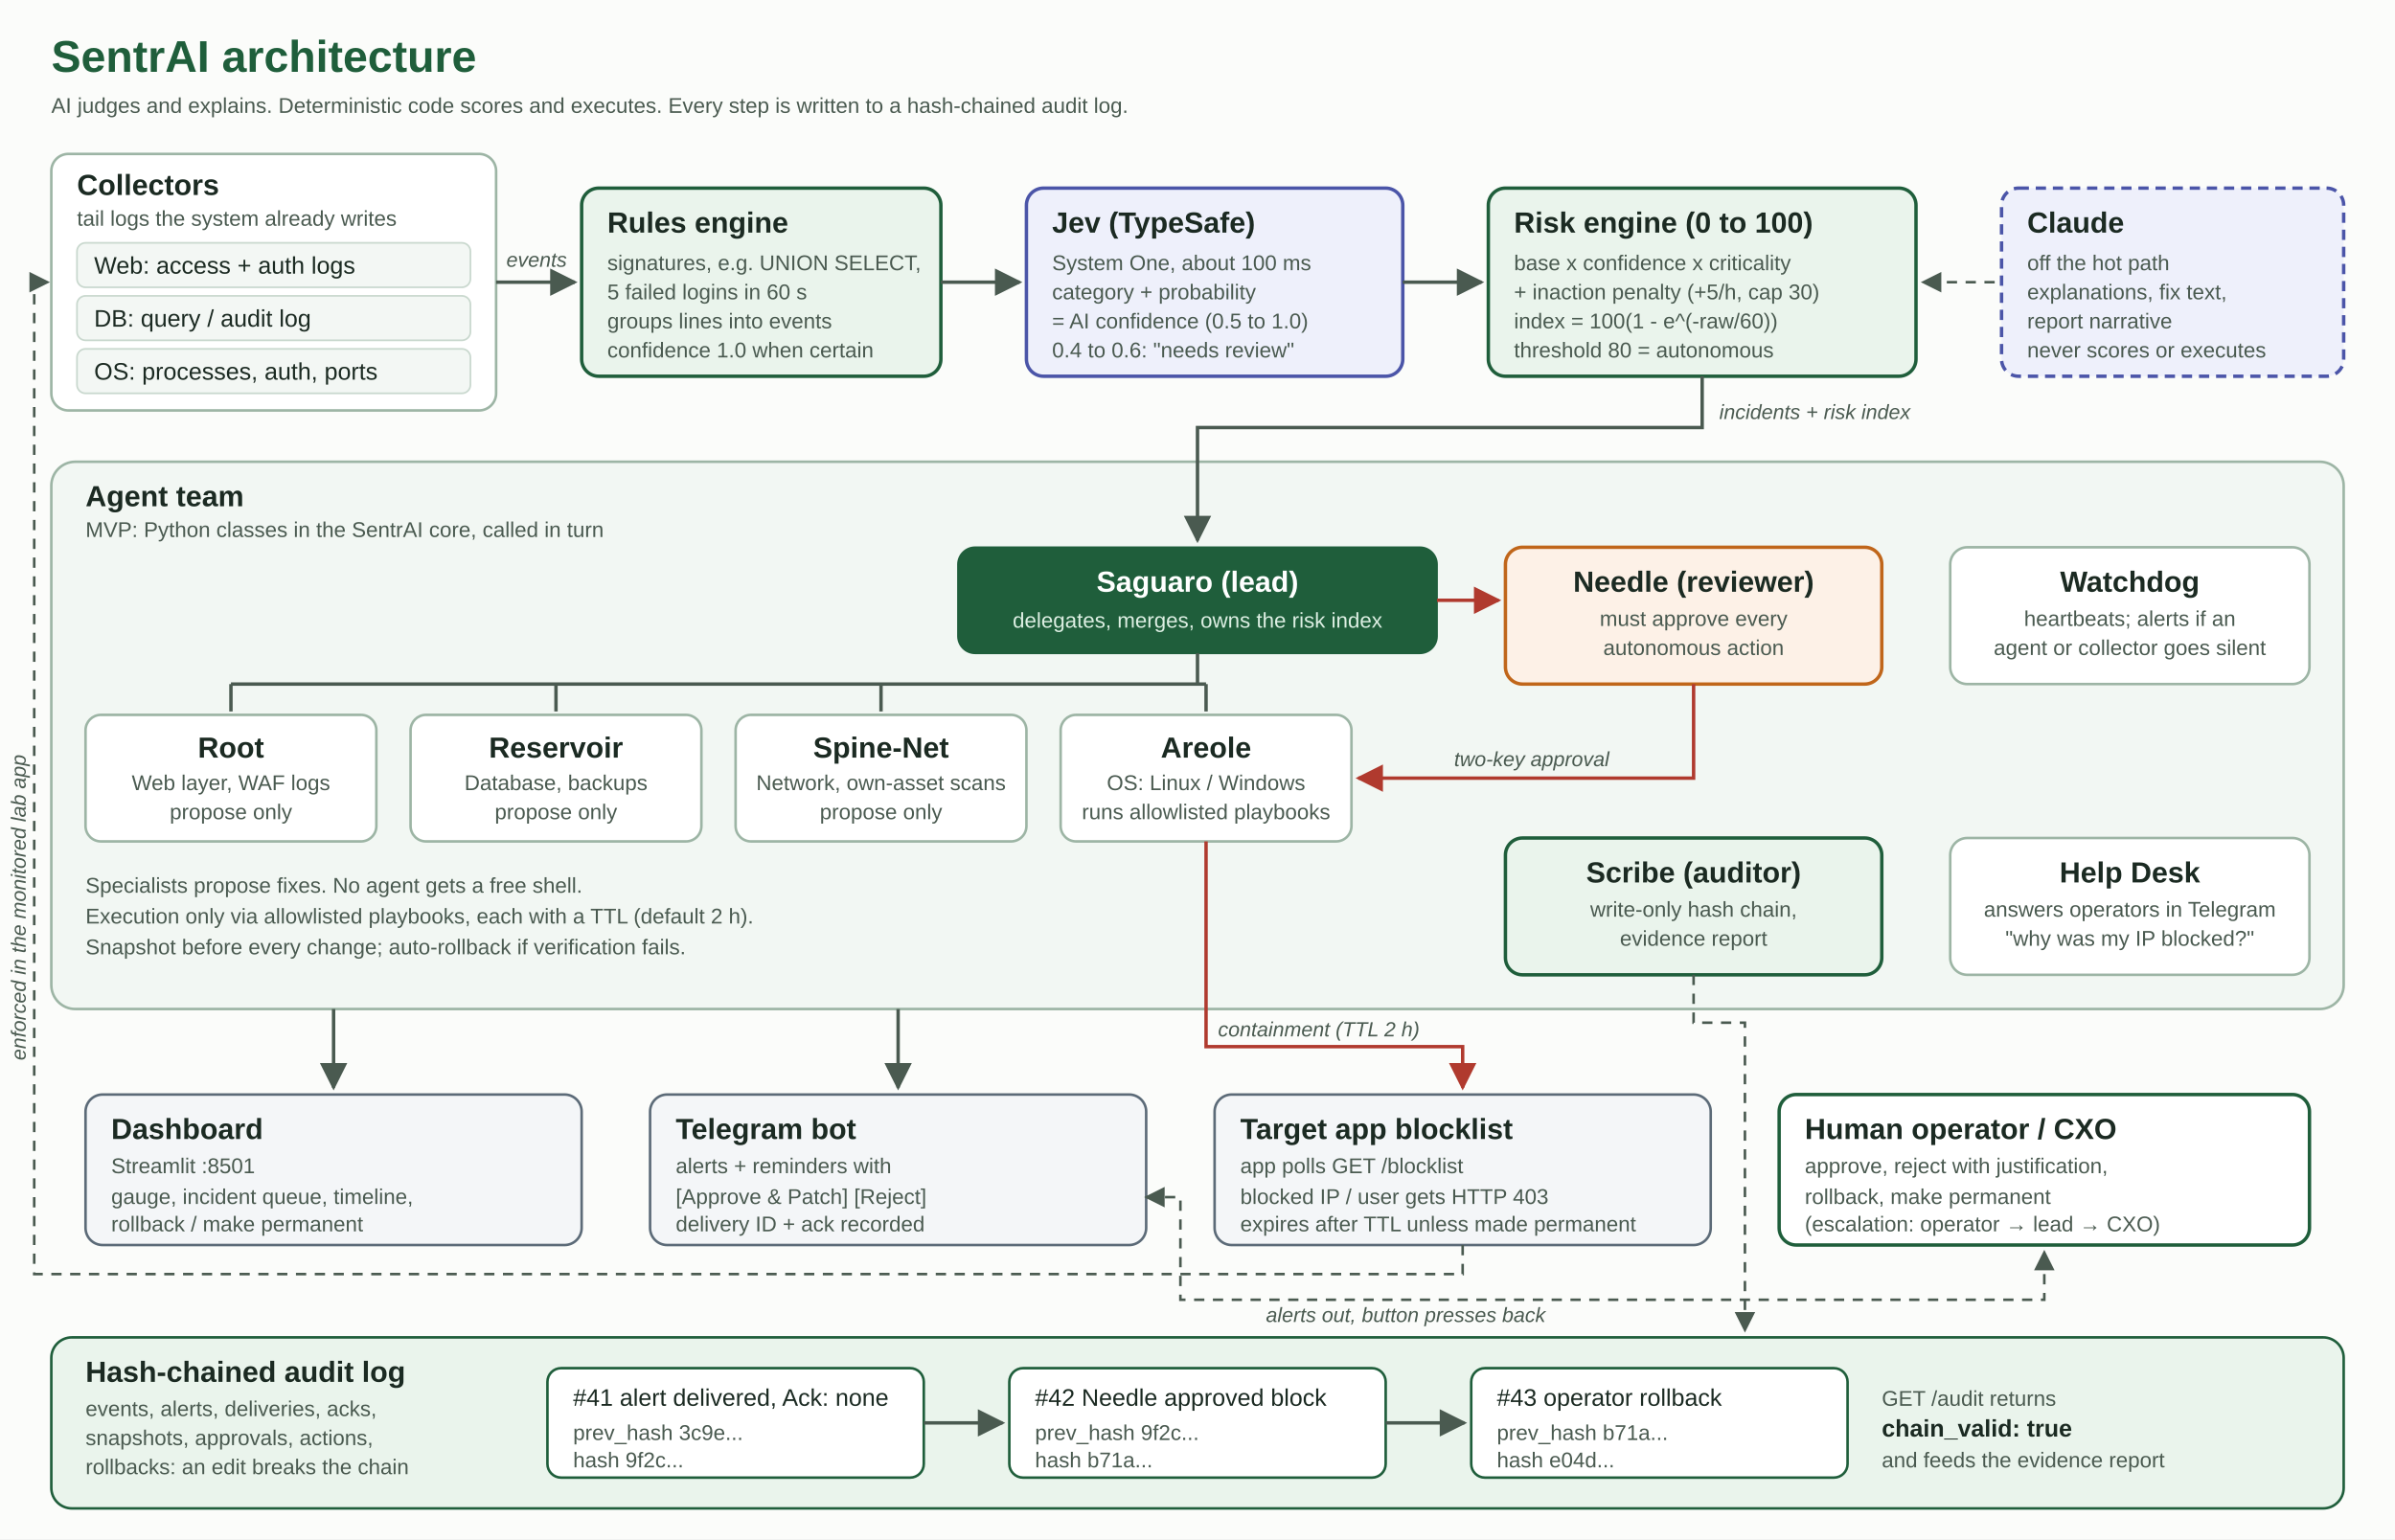
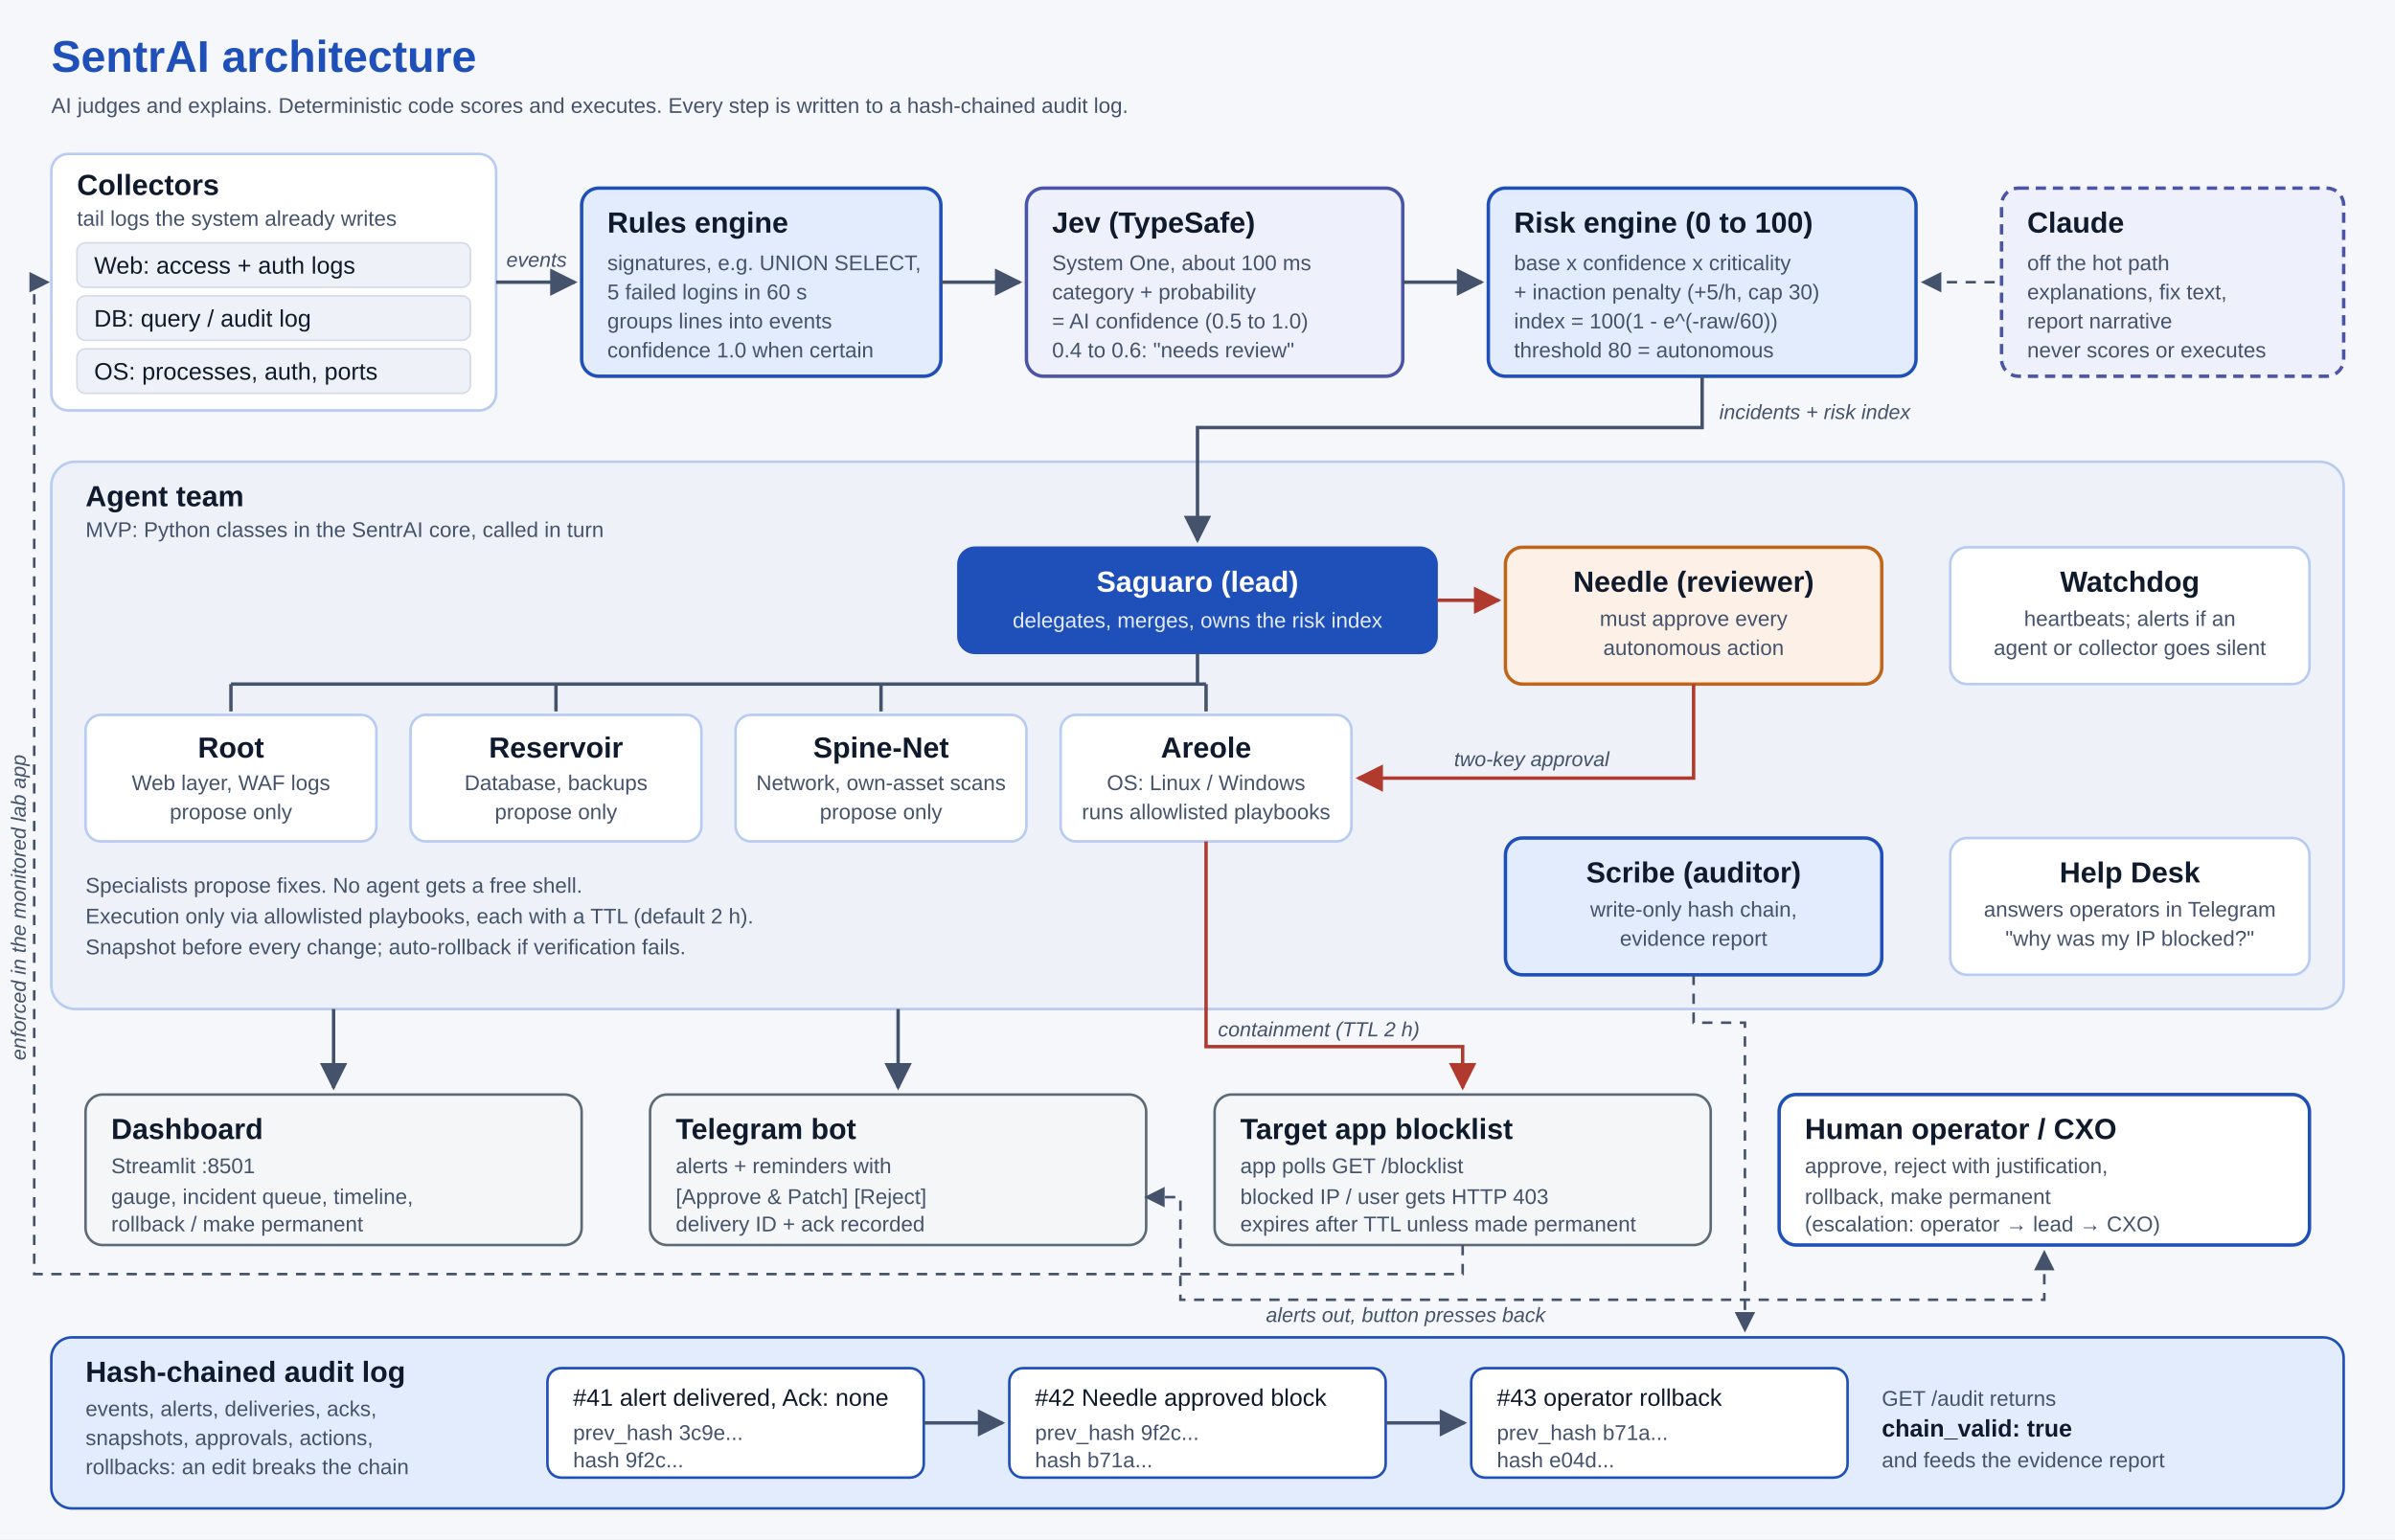
<svg xmlns="http://www.w3.org/2000/svg" viewBox="0 0 1400 900" width="1400" height="900" font-family="Segoe UI, Arial, Helvetica, sans-serif">
  <defs>
    <marker id="arrow" viewBox="0 0 10 10" refX="9" refY="5" markerWidth="8" markerHeight="8" orient="auto-start-reverse">
-       <path d="M0,0 L10,5 L0,10 z" fill="#4A5A50" />
+       <path d="M0,0 L10,5 L0,10 z" fill="#44536B" />
    </marker>
    <marker id="arrowRed" viewBox="0 0 10 10" refX="9" refY="5" markerWidth="8" markerHeight="8" orient="auto-start-reverse">
      <path d="M0,0 L10,5 L0,10 z" fill="#B03A2E" />
    </marker>
    <style>
-       .box { fill: #FFFFFF; stroke: #9DB5A5; stroke-width: 1.5; }
-       .core { fill: #EAF4EC; stroke: #1F5E3B; stroke-width: 2; }
+       .box { fill: #FFFFFF; stroke: #B7CBF3; stroke-width: 1.5; }
+       .core { fill: #E3ECFD; stroke: #1F4FB8; stroke-width: 2; }
      .ai { fill: #EEF0FB; stroke: #4B55A8; stroke-width: 2; }
-       .lead { fill: #1F5E3B; stroke: #1F5E3B; }
+       .lead { fill: #1F4FB8; stroke: #1F4FB8; }
      .guard { fill: #FDF1E7; stroke: #C0661A; stroke-width: 2; }
      .out { fill: #F4F6F8; stroke: #5C6B78; stroke-width: 1.5; }
-       .chain { fill: #FFFFFF; stroke: #1F5E3B; stroke-width: 1.5; }
-       .h { font-size: 17px; font-weight: 700; fill: #1B2A22; }
-       .t { font-size: 14px; fill: #1B2A22; }
-       .s { font-size: 12.5px; fill: #4A5A50; }
+       .chain { fill: #FFFFFF; stroke: #1F4FB8; stroke-width: 1.5; }
+       .h { font-size: 17px; font-weight: 700; fill: #0F1A2C; }
+       .t { font-size: 14px; fill: #0F1A2C; }
+       .s { font-size: 12.5px; fill: #44536B; }
      .w { font-size: 17px; font-weight: 700; fill: #FFFFFF; }
-       .ws { font-size: 12.5px; fill: #DDEFE3; }
-       .lbl { font-size: 12px; fill: #4A5A50; font-style: italic; }
-       .flow { stroke: #4A5A50; stroke-width: 2; fill: none; }
+       .ws { font-size: 12.5px; fill: #E3ECFD; }
+       .lbl { font-size: 12px; fill: #44536B; font-style: italic; }
+       .flow { stroke: #44536B; stroke-width: 2; fill: none; }
      .flowRed { stroke: #B03A2E; stroke-width: 2; fill: none; }
-       .dash { stroke: #4A5A50; stroke-width: 1.5; fill: none; stroke-dasharray: 6 5; }
+       .dash { stroke: #44536B; stroke-width: 1.5; fill: none; stroke-dasharray: 6 5; }
    </style>
  </defs>
-   <rect x="0" y="0" width="1400" height="900" fill="#FBFCFA" />
-   <text x="30" y="42" font-size="26" font-weight="700" fill="#1F5E3B">SentrAI architecture</text>
+   <rect x="0" y="0" width="1400" height="900" fill="#F5F7FB" />
+   <text x="30" y="42" font-size="26" font-weight="700" fill="#1F4FB8">SentrAI architecture</text>
  <text x="30" y="66" class="s">AI judges and explains. Deterministic code scores and executes. Every step is written to a hash-chained audit log.</text>
  <rect x="30" y="90" width="260" height="150" rx="10" class="box" />
  <text x="45" y="114" class="h">Collectors</text>
  <text x="45" y="132" class="s">tail logs the system already writes</text>
-   <rect x="45" y="142" width="230" height="26" rx="5" fill="#F3F7F4" stroke="#C9D8CE" />
+   <rect x="45" y="142" width="230" height="26" rx="5" fill="#EEF2F8" stroke="#D5DCE8" />
  <text x="55" y="160" class="t">Web: access + auth logs</text>
-   <rect x="45" y="173" width="230" height="26" rx="5" fill="#F3F7F4" stroke="#C9D8CE" />
+   <rect x="45" y="173" width="230" height="26" rx="5" fill="#EEF2F8" stroke="#D5DCE8" />
  <text x="55" y="191" class="t">DB: query / audit log</text>
-   <rect x="45" y="204" width="230" height="26" rx="5" fill="#F3F7F4" stroke="#C9D8CE" />
+   <rect x="45" y="204" width="230" height="26" rx="5" fill="#EEF2F8" stroke="#D5DCE8" />
  <text x="55" y="222" class="t">OS: processes, auth, ports</text>
  <rect x="340" y="110" width="210" height="110" rx="10" class="core" />
  <text x="355" y="136" class="h">Rules engine</text>
  <text x="355" y="158" class="s">signatures, e.g. UNION SELECT,</text>
  <text x="355" y="175" class="s">5 failed logins in 60 s</text>
  <text x="355" y="192" class="s">groups lines into events</text>
  <text x="355" y="209" class="s">confidence 1.0 when certain</text>
  <rect x="600" y="110" width="220" height="110" rx="10" class="ai" />
  <text x="615" y="136" class="h">Jev (TypeSafe)</text>
  <text x="615" y="158" class="s">System One, about 100 ms</text>
  <text x="615" y="175" class="s">category + probability</text>
  <text x="615" y="192" class="s">= AI confidence (0.5 to 1.0)</text>
  <text x="615" y="209" class="s">0.4 to 0.6: "needs review"</text>
  <rect x="870" y="110" width="250" height="110" rx="10" class="core" />
  <text x="885" y="136" class="h">Risk engine (0 to 100)</text>
  <text x="885" y="158" class="s">base x confidence x criticality</text>
  <text x="885" y="175" class="s">+ inaction penalty (+5/h, cap 30)</text>
  <text x="885" y="192" class="s">index = 100(1 - e^(-raw/60))</text>
  <text x="885" y="209" class="s">threshold 80 = autonomous</text>
  <rect x="1170" y="110" width="200" height="110" rx="10" class="ai" stroke-dasharray="6 4" />
  <text x="1185" y="136" class="h">Claude</text>
  <text x="1185" y="158" class="s">off the hot path</text>
  <text x="1185" y="175" class="s">explanations, fix text,</text>
  <text x="1185" y="192" class="s">report narrative</text>
  <text x="1185" y="209" class="s">never scores or executes</text>
  <line x1="290" y1="165" x2="336" y2="165" class="flow" marker-end="url(#arrow)" />
  <text x="296" y="156" class="lbl">events</text>
  <line x1="550" y1="165" x2="596" y2="165" class="flow" marker-end="url(#arrow)" />
  <line x1="820" y1="165" x2="866" y2="165" class="flow" marker-end="url(#arrow)" />
  <line x1="1166" y1="165" x2="1124" y2="165" class="dash" marker-end="url(#arrow)" />
-   <rect x="30" y="270" width="1340" height="320" rx="14" fill="#F2F7F3" stroke="#9DB5A5" stroke-width="1.5" />
-   <text x="50" y="296" class="h" fill="#1F5E3B">Agent team</text>
+   <rect x="30" y="270" width="1340" height="320" rx="14" fill="#EEF2F8" stroke="#B7CBF3" stroke-width="1.5" />
+   <text x="50" y="296" class="h" fill="#1F4FB8">Agent team</text>
  <text x="50" y="314" class="s">MVP: Python classes in the SentrAI core, called in turn</text>
  <path d="M995,220 L995,250 L700,250 L700,316" class="flow" marker-end="url(#arrow)" />
  <text x="1005" y="245" class="lbl">incidents + risk index</text>
  <rect x="560" y="320" width="280" height="62" rx="10" class="lead" />
  <text x="700" y="346" class="w" text-anchor="middle">Saguaro (lead)</text>
  <text x="700" y="367" class="ws" text-anchor="middle">delegates, merges, owns the risk index</text>
  <path d="M700,382 L700,400 M135,400 L705,400 M135,400 L135,416 M325,400 L325,416 M515,400 L515,416 M705,400 L705,416" class="flow" />
  <rect x="50" y="418" width="170" height="74" rx="9" class="box" />
  <text x="135" y="443" class="h" text-anchor="middle">Root</text>
  <text x="135" y="462" class="s" text-anchor="middle">Web layer, WAF logs</text>
  <text x="135" y="479" class="s" text-anchor="middle">propose only</text>
  <rect x="240" y="418" width="170" height="74" rx="9" class="box" />
  <text x="325" y="443" class="h" text-anchor="middle">Reservoir</text>
  <text x="325" y="462" class="s" text-anchor="middle">Database, backups</text>
  <text x="325" y="479" class="s" text-anchor="middle">propose only</text>
  <rect x="430" y="418" width="170" height="74" rx="9" class="box" />
  <text x="515" y="443" class="h" text-anchor="middle">Spine-Net</text>
  <text x="515" y="462" class="s" text-anchor="middle">Network, own-asset scans</text>
  <text x="515" y="479" class="s" text-anchor="middle">propose only</text>
-   <rect x="620" y="418" width="170" height="74" rx="9" class="box" stroke="#1F5E3B" stroke-width="2.5" />
+   <rect x="620" y="418" width="170" height="74" rx="9" class="box" stroke="#1F4FB8" stroke-width="2.5" />
  <text x="705" y="443" class="h" text-anchor="middle">Areole</text>
  <text x="705" y="462" class="s" text-anchor="middle">OS: Linux / Windows</text>
  <text x="705" y="479" class="s" text-anchor="middle">runs allowlisted playbooks</text>
  <text x="50" y="522" class="s">Specialists propose fixes. No agent gets a free shell.</text>
  <text x="50" y="540" class="s">Execution only via allowlisted playbooks, each with a TTL (default 2 h).</text>
  <text x="50" y="558" class="s">Snapshot before every change; auto-rollback if verification fails.</text>
  <rect x="880" y="320" width="220" height="80" rx="10" class="guard" />
  <text x="990" y="346" class="h" text-anchor="middle">Needle (reviewer)</text>
  <text x="990" y="366" class="s" text-anchor="middle">must approve every</text>
  <text x="990" y="383" class="s" text-anchor="middle">autonomous action</text>
  <line x1="840" y1="351" x2="876" y2="351" class="flowRed" marker-end="url(#arrowRed)" />
  <path d="M990,400 L990,455 L794,455" class="flowRed" marker-end="url(#arrowRed)" />
  <text x="850" y="448" class="lbl" fill="#B03A2E">two-key approval</text>
  <rect x="1140" y="320" width="210" height="80" rx="10" class="box" />
  <text x="1245" y="346" class="h" text-anchor="middle">Watchdog</text>
  <text x="1245" y="366" class="s" text-anchor="middle">heartbeats; alerts if an</text>
  <text x="1245" y="383" class="s" text-anchor="middle">agent or collector goes silent</text>
  <rect x="880" y="490" width="220" height="80" rx="10" class="core" />
  <text x="990" y="516" class="h" text-anchor="middle">Scribe (auditor)</text>
  <text x="990" y="536" class="s" text-anchor="middle">write-only hash chain,</text>
  <text x="990" y="553" class="s" text-anchor="middle">evidence report</text>
  <rect x="1140" y="490" width="210" height="80" rx="10" class="box" />
  <text x="1245" y="516" class="h" text-anchor="middle">Help Desk</text>
  <text x="1245" y="536" class="s" text-anchor="middle">answers operators in Telegram</text>
  <text x="1245" y="553" class="s" text-anchor="middle">"why was my IP blocked?"</text>
  <rect x="50" y="640" width="290" height="88" rx="10" class="out" />
  <text x="65" y="666" class="h">Dashboard</text>
  <text x="65" y="686" class="s">Streamlit :8501</text>
  <text x="65" y="704" class="s">gauge, incident queue, timeline,</text>
  <text x="65" y="720" class="s">rollback / make permanent</text>
  <rect x="380" y="640" width="290" height="88" rx="10" class="out" />
  <text x="395" y="666" class="h">Telegram bot</text>
  <text x="395" y="686" class="s">alerts + reminders with</text>
  <text x="395" y="704" class="s">[Approve &amp; Patch] [Reject]</text>
  <text x="395" y="720" class="s">delivery ID + ack recorded</text>
  <rect x="710" y="640" width="290" height="88" rx="10" class="out" stroke="#B03A2E" stroke-width="2" />
  <text x="725" y="666" class="h">Target app blocklist</text>
  <text x="725" y="686" class="s">app polls GET /blocklist</text>
  <text x="725" y="704" class="s">blocked IP / user gets HTTP 403</text>
  <text x="725" y="720" class="s">expires after TTL unless made permanent</text>
-   <rect x="1040" y="640" width="310" height="88" rx="10" fill="#FFFFFF" stroke="#1F5E3B" stroke-width="2" />
+   <rect x="1040" y="640" width="310" height="88" rx="10" fill="#FFFFFF" stroke="#1F4FB8" stroke-width="2" />
  <text x="1055" y="666" class="h">Human operator / CXO</text>
  <text x="1055" y="686" class="s">approve, reject with justification,</text>
  <text x="1055" y="704" class="s">rollback, make permanent</text>
  <text x="1055" y="720" class="s">(escalation: operator → lead → CXO)</text>
  <line x1="195" y1="590" x2="195" y2="636" class="flow" marker-end="url(#arrow)" />
  <line x1="525" y1="590" x2="525" y2="636" class="flow" marker-end="url(#arrow)" />
  <path d="M705,492 L705,612 L855,612 L855,636" class="flowRed" marker-end="url(#arrowRed)" />
  <text x="712" y="606" class="lbl" fill="#B03A2E">containment (TTL 2 h)</text>
  <path d="M670,700 L690,700 L690,760 L1195,760 L1195,732" class="dash" marker-start="url(#arrow)" marker-end="url(#arrow)" />
  <text x="740" y="773" class="lbl">alerts out, button presses back</text>
  <path d="M855,728 L855,745 L20,745 L20,165 L28,165" class="dash" marker-end="url(#arrow)" />
  <text x="15" y="620" class="lbl" transform="rotate(-90 15 620)">enforced in the monitored lab app</text>
-   <rect x="30" y="782" width="1340" height="100" rx="12" fill="#EAF4EC" stroke="#1F5E3B" stroke-width="1.5" />
-   <text x="50" y="808" class="h" fill="#1F5E3B">Hash-chained audit log</text>
+   <rect x="30" y="782" width="1340" height="100" rx="12" fill="#E3ECFD" stroke="#1F4FB8" stroke-width="1.5" />
+   <text x="50" y="808" class="h" fill="#1F4FB8">Hash-chained audit log</text>
  <text x="50" y="828" class="s">events, alerts, deliveries, acks,</text>
  <text x="50" y="845" class="s">snapshots, approvals, actions,</text>
  <text x="50" y="862" class="s">rollbacks: an edit breaks the chain</text>
  <rect x="320" y="800" width="220" height="64" rx="8" class="chain" />
  <text x="335" y="822" class="t">#41 alert delivered, Ack: none</text>
  <text x="335" y="842" class="s">prev_hash 3c9e...</text>
  <text x="335" y="858" class="s">hash 9f2c...</text>
  <rect x="590" y="800" width="220" height="64" rx="8" class="chain" />
  <text x="605" y="822" class="t">#42 Needle approved block</text>
  <text x="605" y="842" class="s">prev_hash 9f2c...</text>
  <text x="605" y="858" class="s">hash b71a...</text>
  <rect x="860" y="800" width="220" height="64" rx="8" class="chain" />
  <text x="875" y="822" class="t">#43 operator rollback</text>
  <text x="875" y="842" class="s">prev_hash b71a...</text>
  <text x="875" y="858" class="s">hash e04d...</text>
  <line x1="540" y1="832" x2="586" y2="832" class="flow" marker-end="url(#arrow)" />
  <line x1="810" y1="832" x2="856" y2="832" class="flow" marker-end="url(#arrow)" />
  <text x="1100" y="822" class="s">GET /audit returns</text>
-   <text x="1100" y="840" class="t" font-weight="700" fill="#1F5E3B">chain_valid: true</text>
+   <text x="1100" y="840" class="t" font-weight="700" fill="#1F4FB8">chain_valid: true</text>
  <text x="1100" y="858" class="s">and feeds the evidence report</text>
  <path d="M990,570 L990,598 L1020,598 L1020,778" class="dash" marker-end="url(#arrow)" />
</svg>
